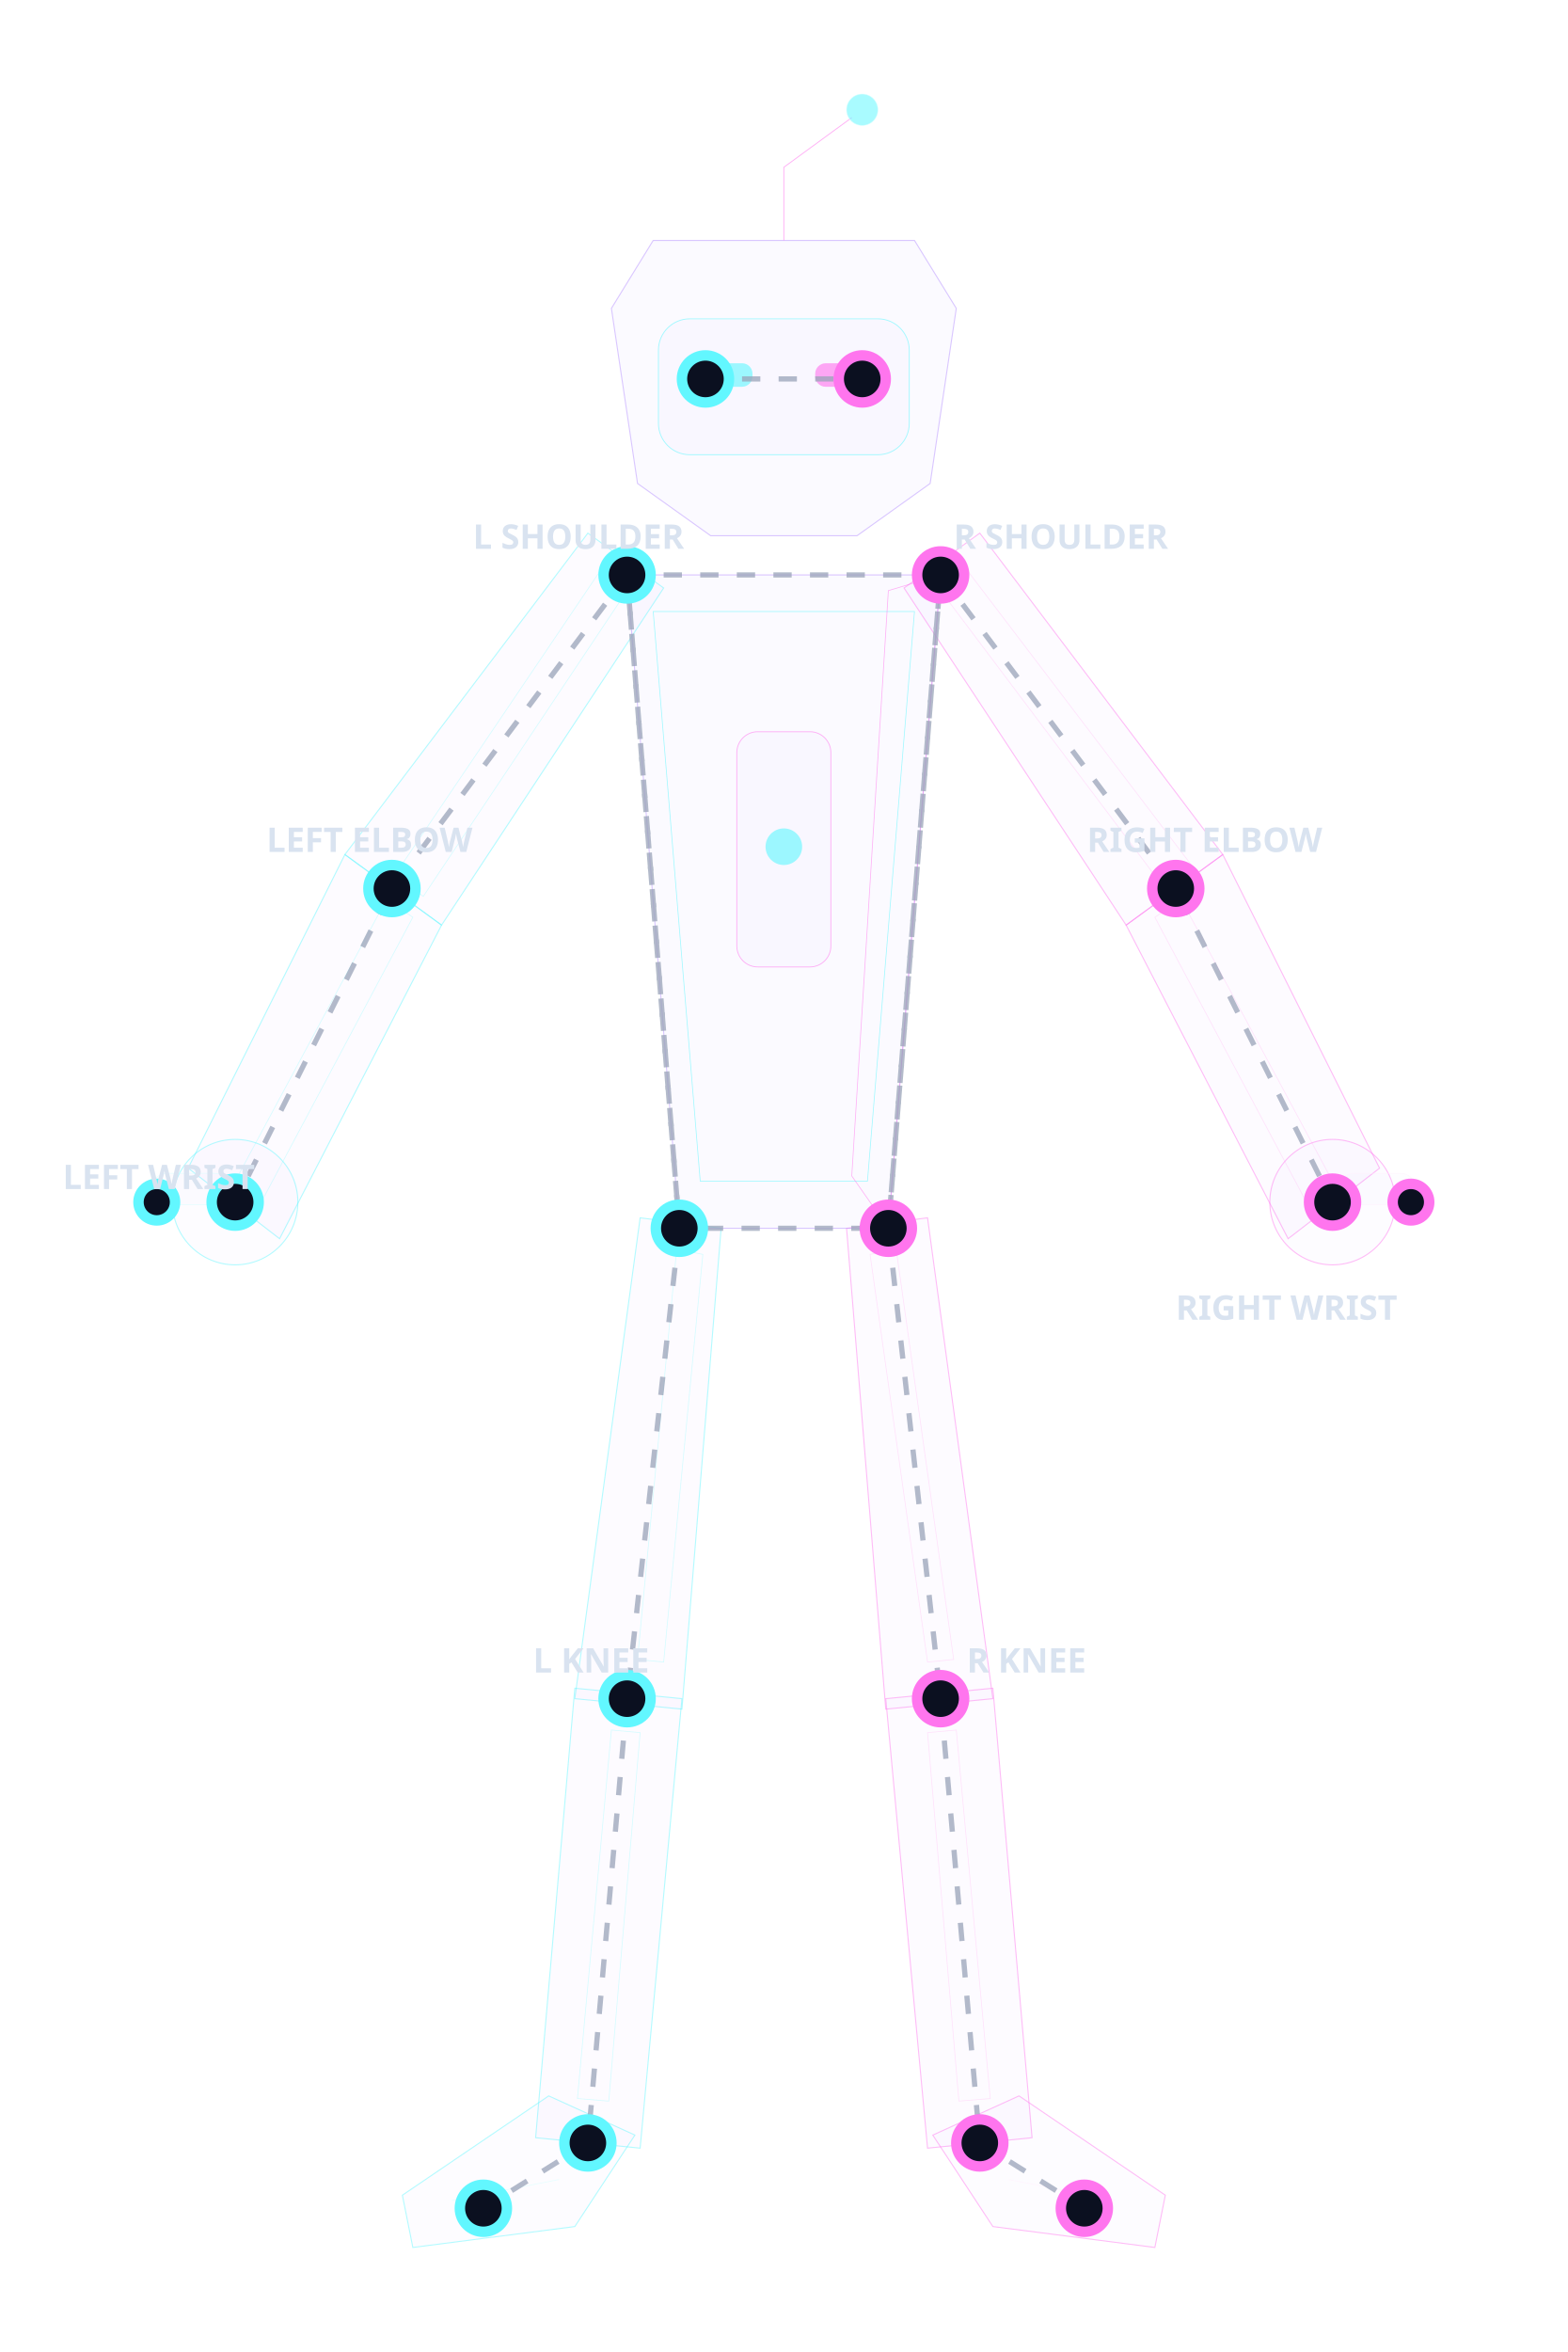
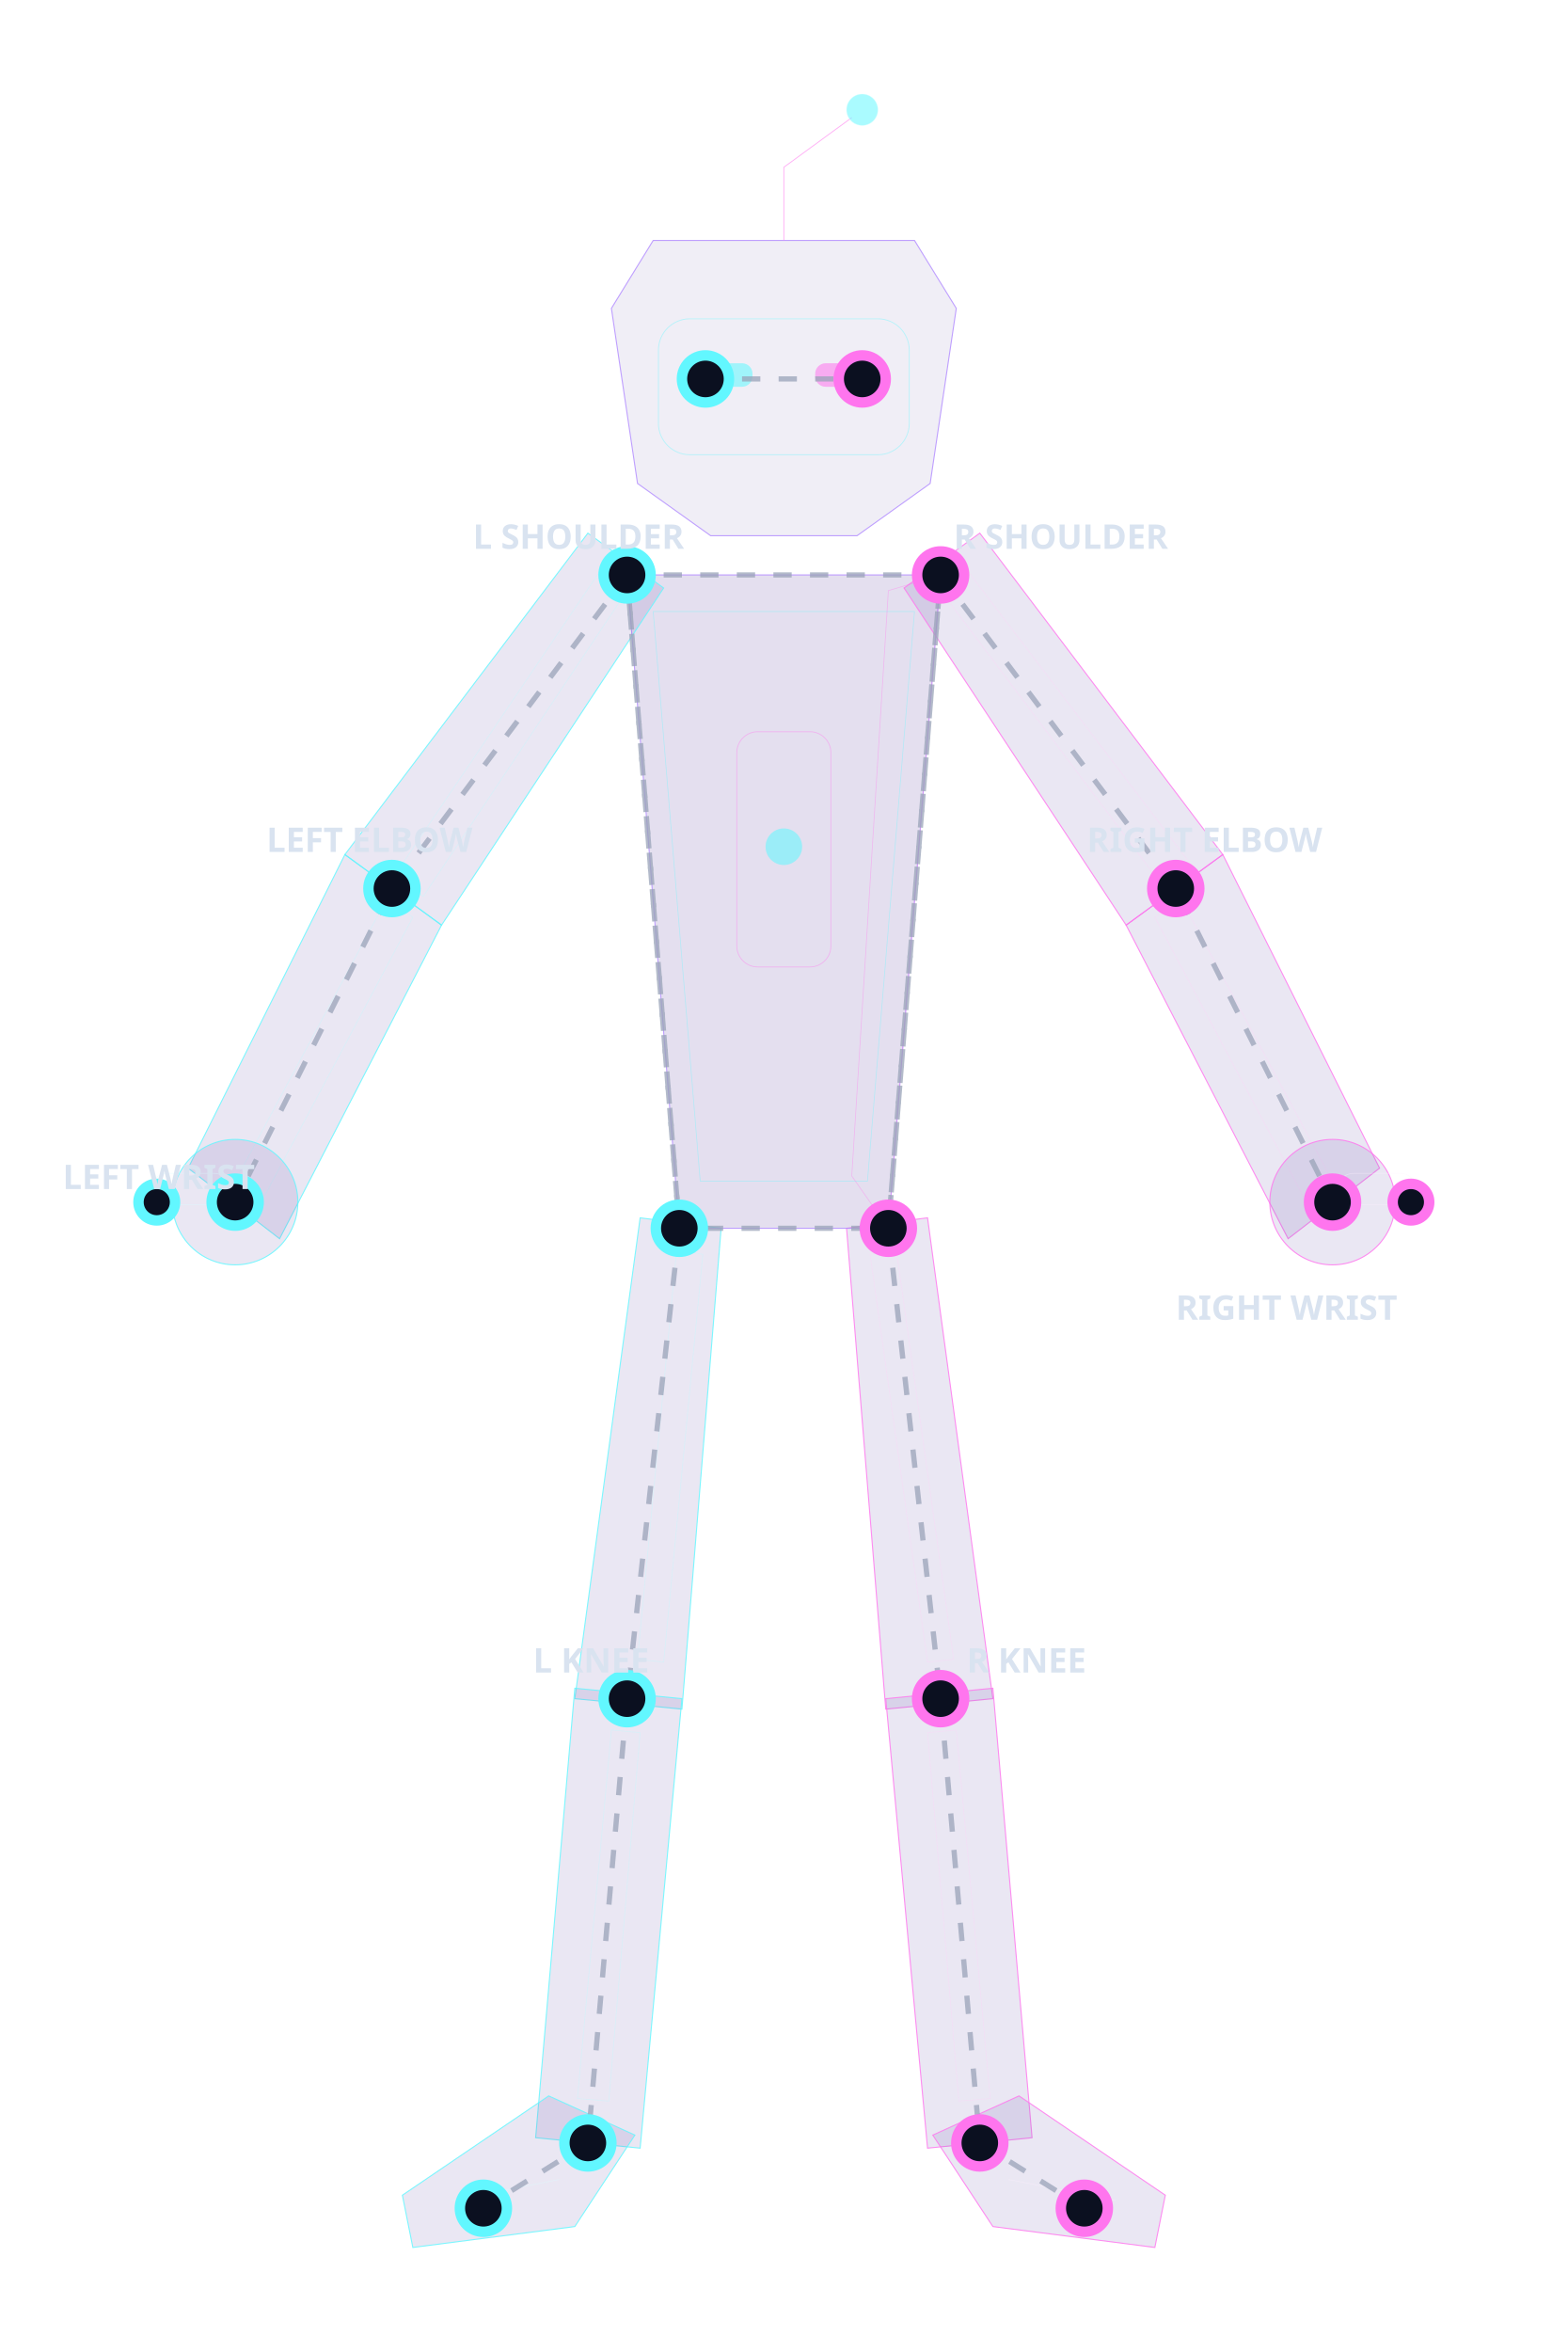
<svg xmlns="http://www.w3.org/2000/svg" width="600" height="900" viewBox="0 0 600 900" data-vaporstep-version="1" data-vaporstep-name="Reference Robot">
  <g id="left-upper-leg">
-     <path d="M245 466 L276 470 L261 654 L220 650 Z" fill="#b28cff" opacity="0.035" />
-     <path d="M245 466 L276 470 L261 654 L220 650 Z" fill="none" stroke="#62f7ff" stroke-width="0.4" opacity="0.48" />
-     <path d="M259 478 L269 480 L254 636 L244 635 Z" fill="none" stroke="#b9fbff" stroke-width="0.28" opacity="0.60" />
+     <path d="M245 466 L276 470 L261 654 L220 650 Z" fill="#6750a8" opacity="0.14" />
+     <path d="M245 466 L276 470 L261 654 L220 650 Z" fill="none" stroke="#62f7ff" stroke-width="0.4" opacity="0.82" />
+     <path d="M259 478 L269 480 L254 636 L244 635 Z" fill="none" stroke="#b9fbff" stroke-width="0.28" opacity="0.36" />
  </g>
  <g id="left-lower-leg">
-     <path d="M220 646 L261 650 L245 822 L205 818 Z" fill="#b28cff" opacity="0.035" />
-     <path d="M220 646 L261 650 L245 822 L205 818 Z" fill="none" stroke="#62f7ff" stroke-width="0.4" opacity="0.48" />
-     <path d="M234 662 L245 663 L233 804 L221 803 Z" fill="none" stroke="#b9fbff" stroke-width="0.28" opacity="0.60" />
+     <path d="M220 646 L261 650 L245 822 L205 818 Z" fill="#6750a8" opacity="0.14" />
+     <path d="M220 646 L261 650 L245 822 L205 818 Z" fill="none" stroke="#62f7ff" stroke-width="0.4" opacity="0.82" />
+     <path d="M234 662 L245 663 L233 804 L221 803 Z" fill="none" stroke="#b9fbff" stroke-width="0.28" opacity="0.36" />
  </g>
  <g id="right-upper-leg">
-     <path d="M324 470 L355 466 L380 650 L339 654 Z" fill="#b28cff" opacity="0.035" />
-     <path d="M324 470 L355 466 L380 650 L339 654 Z" fill="none" stroke="#ff75ee" stroke-width="0.4" opacity="0.48" />
-     <path d="M333 480 L343 478 L365 635 L355 636 Z" fill="none" stroke="#ffd0f8" stroke-width="0.28" opacity="0.60" />
+     <path d="M324 470 L355 466 L380 650 L339 654 Z" fill="#6750a8" opacity="0.14" />
+     <path d="M324 470 L355 466 L380 650 L339 654 Z" fill="none" stroke="#ff75ee" stroke-width="0.4" opacity="0.82" />
+     <path d="M333 480 L343 478 L365 635 L355 636 Z" fill="none" stroke="#ffd0f8" stroke-width="0.28" opacity="0.36" />
  </g>
  <g id="right-lower-leg">
-     <path d="M339 650 L380 646 L395 818 L355 822 Z" fill="#b28cff" opacity="0.035" />
-     <path d="M339 650 L380 646 L395 818 L355 822 Z" fill="none" stroke="#ff75ee" stroke-width="0.4" opacity="0.48" />
-     <path d="M355 663 L366 662 L379 803 L367 804 Z" fill="none" stroke="#ffd0f8" stroke-width="0.28" opacity="0.60" />
+     <path d="M339 650 L380 646 L395 818 L355 822 Z" fill="#6750a8" opacity="0.14" />
+     <path d="M339 650 L380 646 L395 818 L355 822 Z" fill="none" stroke="#ff75ee" stroke-width="0.4" opacity="0.82" />
+     <path d="M355 663 L366 662 L379 803 L367 804 Z" fill="none" stroke="#ffd0f8" stroke-width="0.28" opacity="0.36" />
  </g>
  <g id="torso">
-     <path d="M240 220 L360 220 L340 470 L260 470 Z" fill="#b28cff" opacity="0.05" />
-     <path d="M240 220 L360 220 L340 470 L260 470 Z" fill="none" stroke="#b28cff" stroke-width="0.4" opacity="0.48" />
-     <path d="M250 234 L350 234 L332 452 L268 452 Z" fill="none" stroke="#62f7ff" stroke-width="0.28" opacity="0.60" />
-     <rect x="282" y="280" width="36" height="90" rx="8" fill="#b28cff" opacity="0.03" />
-     <rect x="282" y="280" width="36" height="90" rx="8" fill="none" stroke="#ff75ee" stroke-width="0.33" opacity="0.56" />
-     <circle cx="300" cy="324" r="7" fill="#62f7ff" opacity="0.62" />
-     <path d="M340 226 L360 220 L340 470 L326 450 Z" fill="none" stroke="#ff75ee" stroke-width="0.28" opacity="0.56" />
+     <path d="M240 220 L360 220 L340 470 L260 470 Z" fill="#6750a8" opacity="0.18" />
+     <path d="M240 220 L360 220 L340 470 L260 470 Z" fill="none" stroke="#b28cff" stroke-width="0.4" opacity="0.82" />
+     <path d="M250 234 L350 234 L332 452 L268 452 Z" fill="none" stroke="#62f7ff" stroke-width="0.28" opacity="0.38" />
+     <rect x="282" y="280" width="36" height="90" rx="8" fill="none" stroke="#ff75ee" stroke-width="0.33" opacity="0.40" />
+     <circle cx="300" cy="324" r="7" fill="#62f7ff" opacity="0.56" />
+     <path d="M340 226 L360 220 L340 470 L326 450 Z" fill="none" stroke="#ff75ee" stroke-width="0.28" opacity="0.38" />
  </g>
  <g id="left-upper-arm">
-     <path d="M225 204 L254 225 L169 354 L132 327 Z" fill="#b28cff" opacity="0.035" />
-     <path d="M225 204 L254 225 L169 354 L132 327 Z" fill="none" stroke="#62f7ff" stroke-width="0.4" opacity="0.48" />
-     <path d="M230 218 L240 226 L162 343 L151 335 Z" fill="none" stroke="#b9fbff" stroke-width="0.28" opacity="0.60" />
+     <path d="M225 204 L254 225 L169 354 L132 327 Z" fill="#6750a8" opacity="0.14" />
+     <path d="M225 204 L254 225 L169 354 L132 327 Z" fill="none" stroke="#62f7ff" stroke-width="0.4" opacity="0.82" />
+     <path d="M230 218 L240 226 L162 343 L151 335 Z" fill="none" stroke="#b9fbff" stroke-width="0.28" opacity="0.36" />
  </g>
  <g id="left-lower-arm">
-     <path d="M132 327 L169 354 L107 474 L72 447 Z" fill="#b28cff" opacity="0.035" />
-     <path d="M132 327 L169 354 L107 474 L72 447 Z" fill="none" stroke="#62f7ff" stroke-width="0.4" opacity="0.48" />
-     <path d="M148 344 L158 351 L100 460 L90 452 Z" fill="none" stroke="#b9fbff" stroke-width="0.28" opacity="0.60" />
+     <path d="M132 327 L169 354 L107 474 L72 447 Z" fill="#6750a8" opacity="0.14" />
+     <path d="M132 327 L169 354 L107 474 L72 447 Z" fill="none" stroke="#62f7ff" stroke-width="0.4" opacity="0.82" />
+     <path d="M148 344 L158 351 L100 460 L90 452 Z" fill="none" stroke="#b9fbff" stroke-width="0.28" opacity="0.36" />
  </g>
  <g id="right-upper-arm">
-     <path d="M346 225 L375 204 L468 327 L431 354 Z" fill="#b28cff" opacity="0.035" />
-     <path d="M346 225 L375 204 L468 327 L431 354 Z" fill="none" stroke="#ff75ee" stroke-width="0.4" opacity="0.48" />
-     <path d="M360 226 L370 218 L459 335 L448 343 Z" fill="none" stroke="#ffd0f8" stroke-width="0.28" opacity="0.60" />
+     <path d="M346 225 L375 204 L468 327 L431 354 Z" fill="#6750a8" opacity="0.14" />
+     <path d="M346 225 L375 204 L468 327 L431 354 Z" fill="none" stroke="#ff75ee" stroke-width="0.4" opacity="0.82" />
+     <path d="M360 226 L370 218 L459 335 L448 343 Z" fill="none" stroke="#ffd0f8" stroke-width="0.28" opacity="0.36" />
  </g>
  <g id="right-lower-arm">
-     <path d="M431 354 L468 327 L528 447 L493 474 Z" fill="#b28cff" opacity="0.035" />
-     <path d="M431 354 L468 327 L528 447 L493 474 Z" fill="none" stroke="#ff75ee" stroke-width="0.4" opacity="0.48" />
-     <path d="M442 351 L452 344 L510 452 L500 460 Z" fill="none" stroke="#ffd0f8" stroke-width="0.28" opacity="0.60" />
+     <path d="M431 354 L468 327 L528 447 L493 474 Z" fill="#6750a8" opacity="0.14" />
+     <path d="M431 354 L468 327 L528 447 L493 474 Z" fill="none" stroke="#ff75ee" stroke-width="0.4" opacity="0.82" />
+     <path d="M442 351 L452 344 L510 452 L500 460 Z" fill="none" stroke="#ffd0f8" stroke-width="0.28" opacity="0.36" />
  </g>
  <g id="head">
-     <path d="M250 92 L350 92 L366 118 L356 185 L328 205 L272 205 L244 185 L234 118 Z" fill="#b28cff" opacity="0.05" />
-     <path d="M250 92 L350 92 L366 118 L356 185 L328 205 L272 205 L244 185 L234 118 Z" fill="none" stroke="#b28cff" stroke-width="0.4" opacity="0.48" />
-     <rect x="252" y="122" width="96" height="52" rx="12" fill="#b28cff" opacity="0.025" />
-     <rect x="252" y="122" width="96" height="52" rx="12" fill="none" stroke="#62f7ff" stroke-width="0.33" opacity="0.58" />
-     <rect x="270" y="139" width="18" height="9" rx="4" fill="#62f7ff" opacity="0.62" />
-     <rect x="312" y="139" width="18" height="9" rx="4" fill="#ff75ee" opacity="0.62" />
+     <path d="M250 92 L350 92 L366 118 L356 185 L328 205 L272 205 L244 185 L234 118 Z" fill="#6750a8" opacity="0.10" />
+     <path d="M250 92 L350 92 L366 118 L356 185 L328 205 L272 205 L244 185 L234 118 Z" fill="none" stroke="#b28cff" stroke-width="0.4" opacity="0.82" />
+     <rect x="252" y="122" width="96" height="52" rx="12" fill="none" stroke="#62f7ff" stroke-width="0.33" opacity="0.40" />
+     <rect x="270" y="139" width="18" height="9" rx="4" fill="#62f7ff" opacity="0.56" />
+     <rect x="312" y="139" width="18" height="9" rx="4" fill="#ff75ee" opacity="0.56" />
    <path d="M300 92 L300 64 L326 45" fill="none" stroke="#ff75ee" stroke-width="0.33" opacity="0.58" />
-     <circle cx="330" cy="42" r="6" fill="#62f7ff" opacity="0.55" />
-     <circle cx="330" cy="42" r="6" fill="none" stroke="#d8ffff" stroke-width="0.28" opacity="0.60" />
+     <circle cx="330" cy="42" r="6" fill="#62f7ff" opacity="0.54" />
+     <circle cx="330" cy="42" r="6" fill="none" stroke="#d8ffff" stroke-width="0.28" opacity="0.44" />
  </g>
  <g id="left-hand">
-     <circle cx="90" cy="460" r="24" fill="#b28cff" opacity="0.03" />
-     <circle cx="90" cy="460" r="24" fill="none" stroke="#62f7ff" stroke-width="0.4" opacity="0.48" />
-     <rect x="58" y="449" width="30" height="12" rx="6" fill="#b28cff" opacity="0.02" />
-     <rect x="58" y="449" width="30" height="12" rx="6" fill="none" stroke="#d8ffff" stroke-width="0.28" opacity="0.58" />
+     <circle cx="90" cy="460" r="24" fill="#6750a8" opacity="0.14" />
+     <circle cx="90" cy="460" r="24" fill="none" stroke="#62f7ff" stroke-width="0.4" opacity="0.82" />
+     <rect x="58" y="449" width="30" height="12" rx="6" fill="none" stroke="#d8ffff" stroke-width="0.28" opacity="0.38" />
  </g>
  <g id="right-hand">
-     <circle cx="510" cy="460" r="24" fill="#b28cff" opacity="0.03" />
-     <circle cx="510" cy="460" r="24" fill="none" stroke="#ff75ee" stroke-width="0.4" opacity="0.48" />
-     <rect x="512" y="449" width="30" height="12" rx="6" fill="#b28cff" opacity="0.02" />
-     <rect x="512" y="449" width="30" height="12" rx="6" fill="none" stroke="#fff0fd" stroke-width="0.28" opacity="0.58" />
+     <circle cx="510" cy="460" r="24" fill="#6750a8" opacity="0.14" />
+     <circle cx="510" cy="460" r="24" fill="none" stroke="#ff75ee" stroke-width="0.4" opacity="0.82" />
+     <rect x="512" y="449" width="30" height="12" rx="6" fill="none" stroke="#fff0fd" stroke-width="0.28" opacity="0.38" />
  </g>
  <g id="left-shoe">
-     <path d="M210 802 L243 817 L220 852 L158 860 L154 840 Z" fill="#b28cff" opacity="0.03" />
-     <path d="M210 802 L243 817 L220 852 L158 860 L154 840 Z" fill="none" stroke="#62f7ff" stroke-width="0.4" opacity="0.48" />
-     <path d="M173 842 L214 834" fill="none" stroke="#d8ffff" stroke-width="0.28" opacity="0.60" />
+     <path d="M210 802 L243 817 L220 852 L158 860 L154 840 Z" fill="#6750a8" opacity="0.14" />
+     <path d="M210 802 L243 817 L220 852 L158 860 L154 840 Z" fill="none" stroke="#62f7ff" stroke-width="0.4" opacity="0.82" />
+     <path d="M173 842 L214 834" fill="none" stroke="#d8ffff" stroke-width="0.28" opacity="0.38" />
  </g>
  <g id="right-shoe">
-     <path d="M357 817 L390 802 L446 840 L442 860 L380 852 Z" fill="#b28cff" opacity="0.03" />
-     <path d="M357 817 L390 802 L446 840 L442 860 L380 852 Z" fill="none" stroke="#ff75ee" stroke-width="0.4" opacity="0.48" />
-     <path d="M386 834 L427 842" fill="none" stroke="#fff0fd" stroke-width="0.28" opacity="0.60" />
+     <path d="M357 817 L390 802 L446 840 L442 860 L380 852 Z" fill="#6750a8" opacity="0.14" />
+     <path d="M357 817 L390 802 L446 840 L442 860 L380 852 Z" fill="none" stroke="#ff75ee" stroke-width="0.4" opacity="0.82" />
+     <path d="M386 834 L427 842" fill="none" stroke="#fff0fd" stroke-width="0.28" opacity="0.38" />
  </g>
  <g id="vaporstep-guide" fill="none" stroke="#99a3b8" stroke-width="2" stroke-dasharray="7 7" opacity="0.75">
    <path d="M240 220 L150 340 L90 460 M360 220 L450 340 L510 460" />
    <path d="M240 220 L260 470 L240 650 L225 820 L185 845" />
    <path d="M360 220 L340 470 L360 650 L375 820 L415 845" />
    <path d="M270 145 L330 145" />
    <path d="M240 220 L360 220 L340 470 L260 470 Z" />
  </g>
  <g id="vaporstep-rig" font-family="sans-serif" font-size="13" font-weight="bold">
    <g fill="#0b1020" stroke="#62f7ff" stroke-width="4">
      <circle id="anchor-left-ear" cx="270" cy="145" r="9" />
      <circle id="anchor-left-shoulder" cx="240" cy="220" r="9" />
      <circle id="anchor-left-elbow" cx="150" cy="340" r="9" />
      <circle id="anchor-left-wrist" cx="90" cy="460" r="9" />
      <circle id="anchor-left-hand-tip" cx="60" cy="460" r="7" />
      <circle id="anchor-left-hip" cx="260" cy="470" r="9" />
      <circle id="anchor-left-knee" cx="240" cy="650" r="9" />
      <circle id="anchor-left-ankle" cx="225" cy="820" r="9" />
      <circle id="anchor-left-toe" cx="185" cy="845" r="9" />
    </g>
    <g fill="#0b1020" stroke="#ff75ee" stroke-width="4">
      <circle id="anchor-right-ear" cx="330" cy="145" r="9" />
      <circle id="anchor-right-shoulder" cx="360" cy="220" r="9" />
      <circle id="anchor-right-elbow" cx="450" cy="340" r="9" />
      <circle id="anchor-right-wrist" cx="510" cy="460" r="9" />
      <circle id="anchor-right-hand-tip" cx="540" cy="460" r="7" />
      <circle id="anchor-right-hip" cx="340" cy="470" r="9" />
      <circle id="anchor-right-knee" cx="360" cy="650" r="9" />
      <circle id="anchor-right-ankle" cx="375" cy="820" r="9" />
      <circle id="anchor-right-toe" cx="415" cy="845" r="9" />
    </g>
    <g fill="#d9e3f0" stroke="none">
      <text x="24" y="455">LEFT WRIST</text>
      <text x="450" y="505">RIGHT WRIST</text>
      <text x="102" y="326">LEFT ELBOW</text>
      <text x="416" y="326">RIGHT ELBOW</text>
      <text x="181" y="210">L SHOULDER</text>
      <text x="365" y="210">R SHOULDER</text>
      <text x="204" y="640">L KNEE</text>
      <text x="370" y="640">R KNEE</text>
    </g>
  </g>
</svg>
